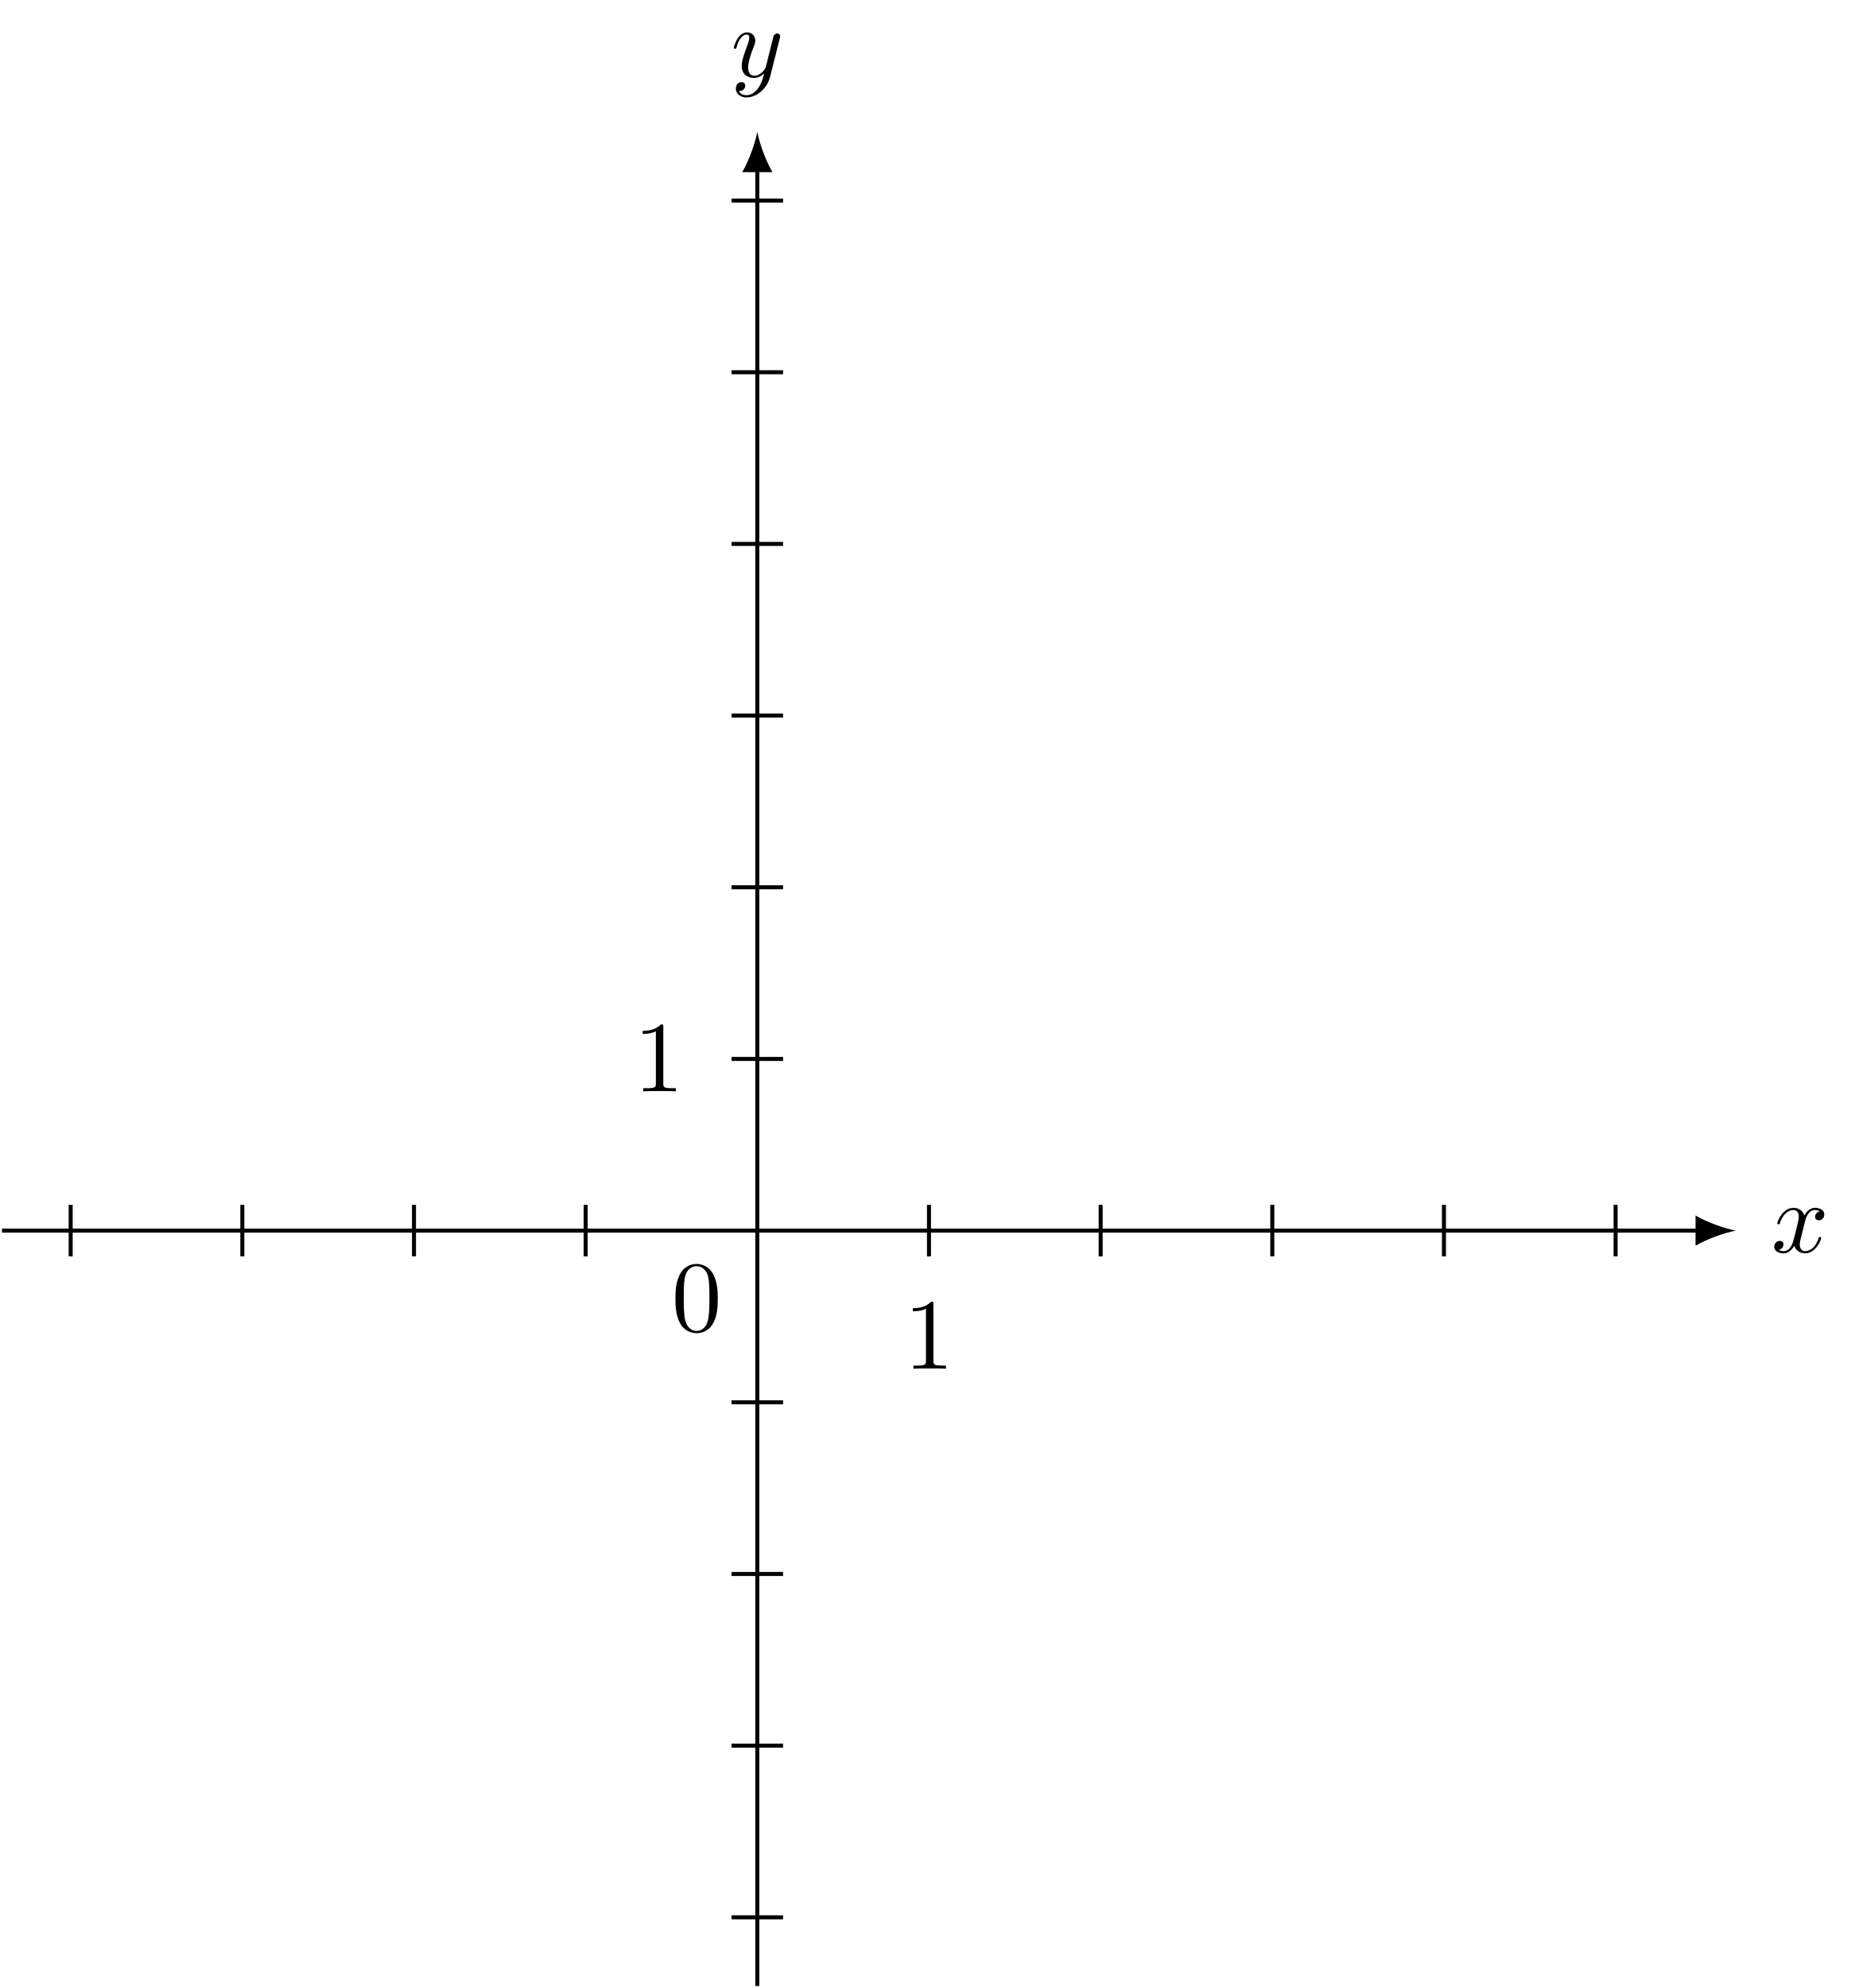
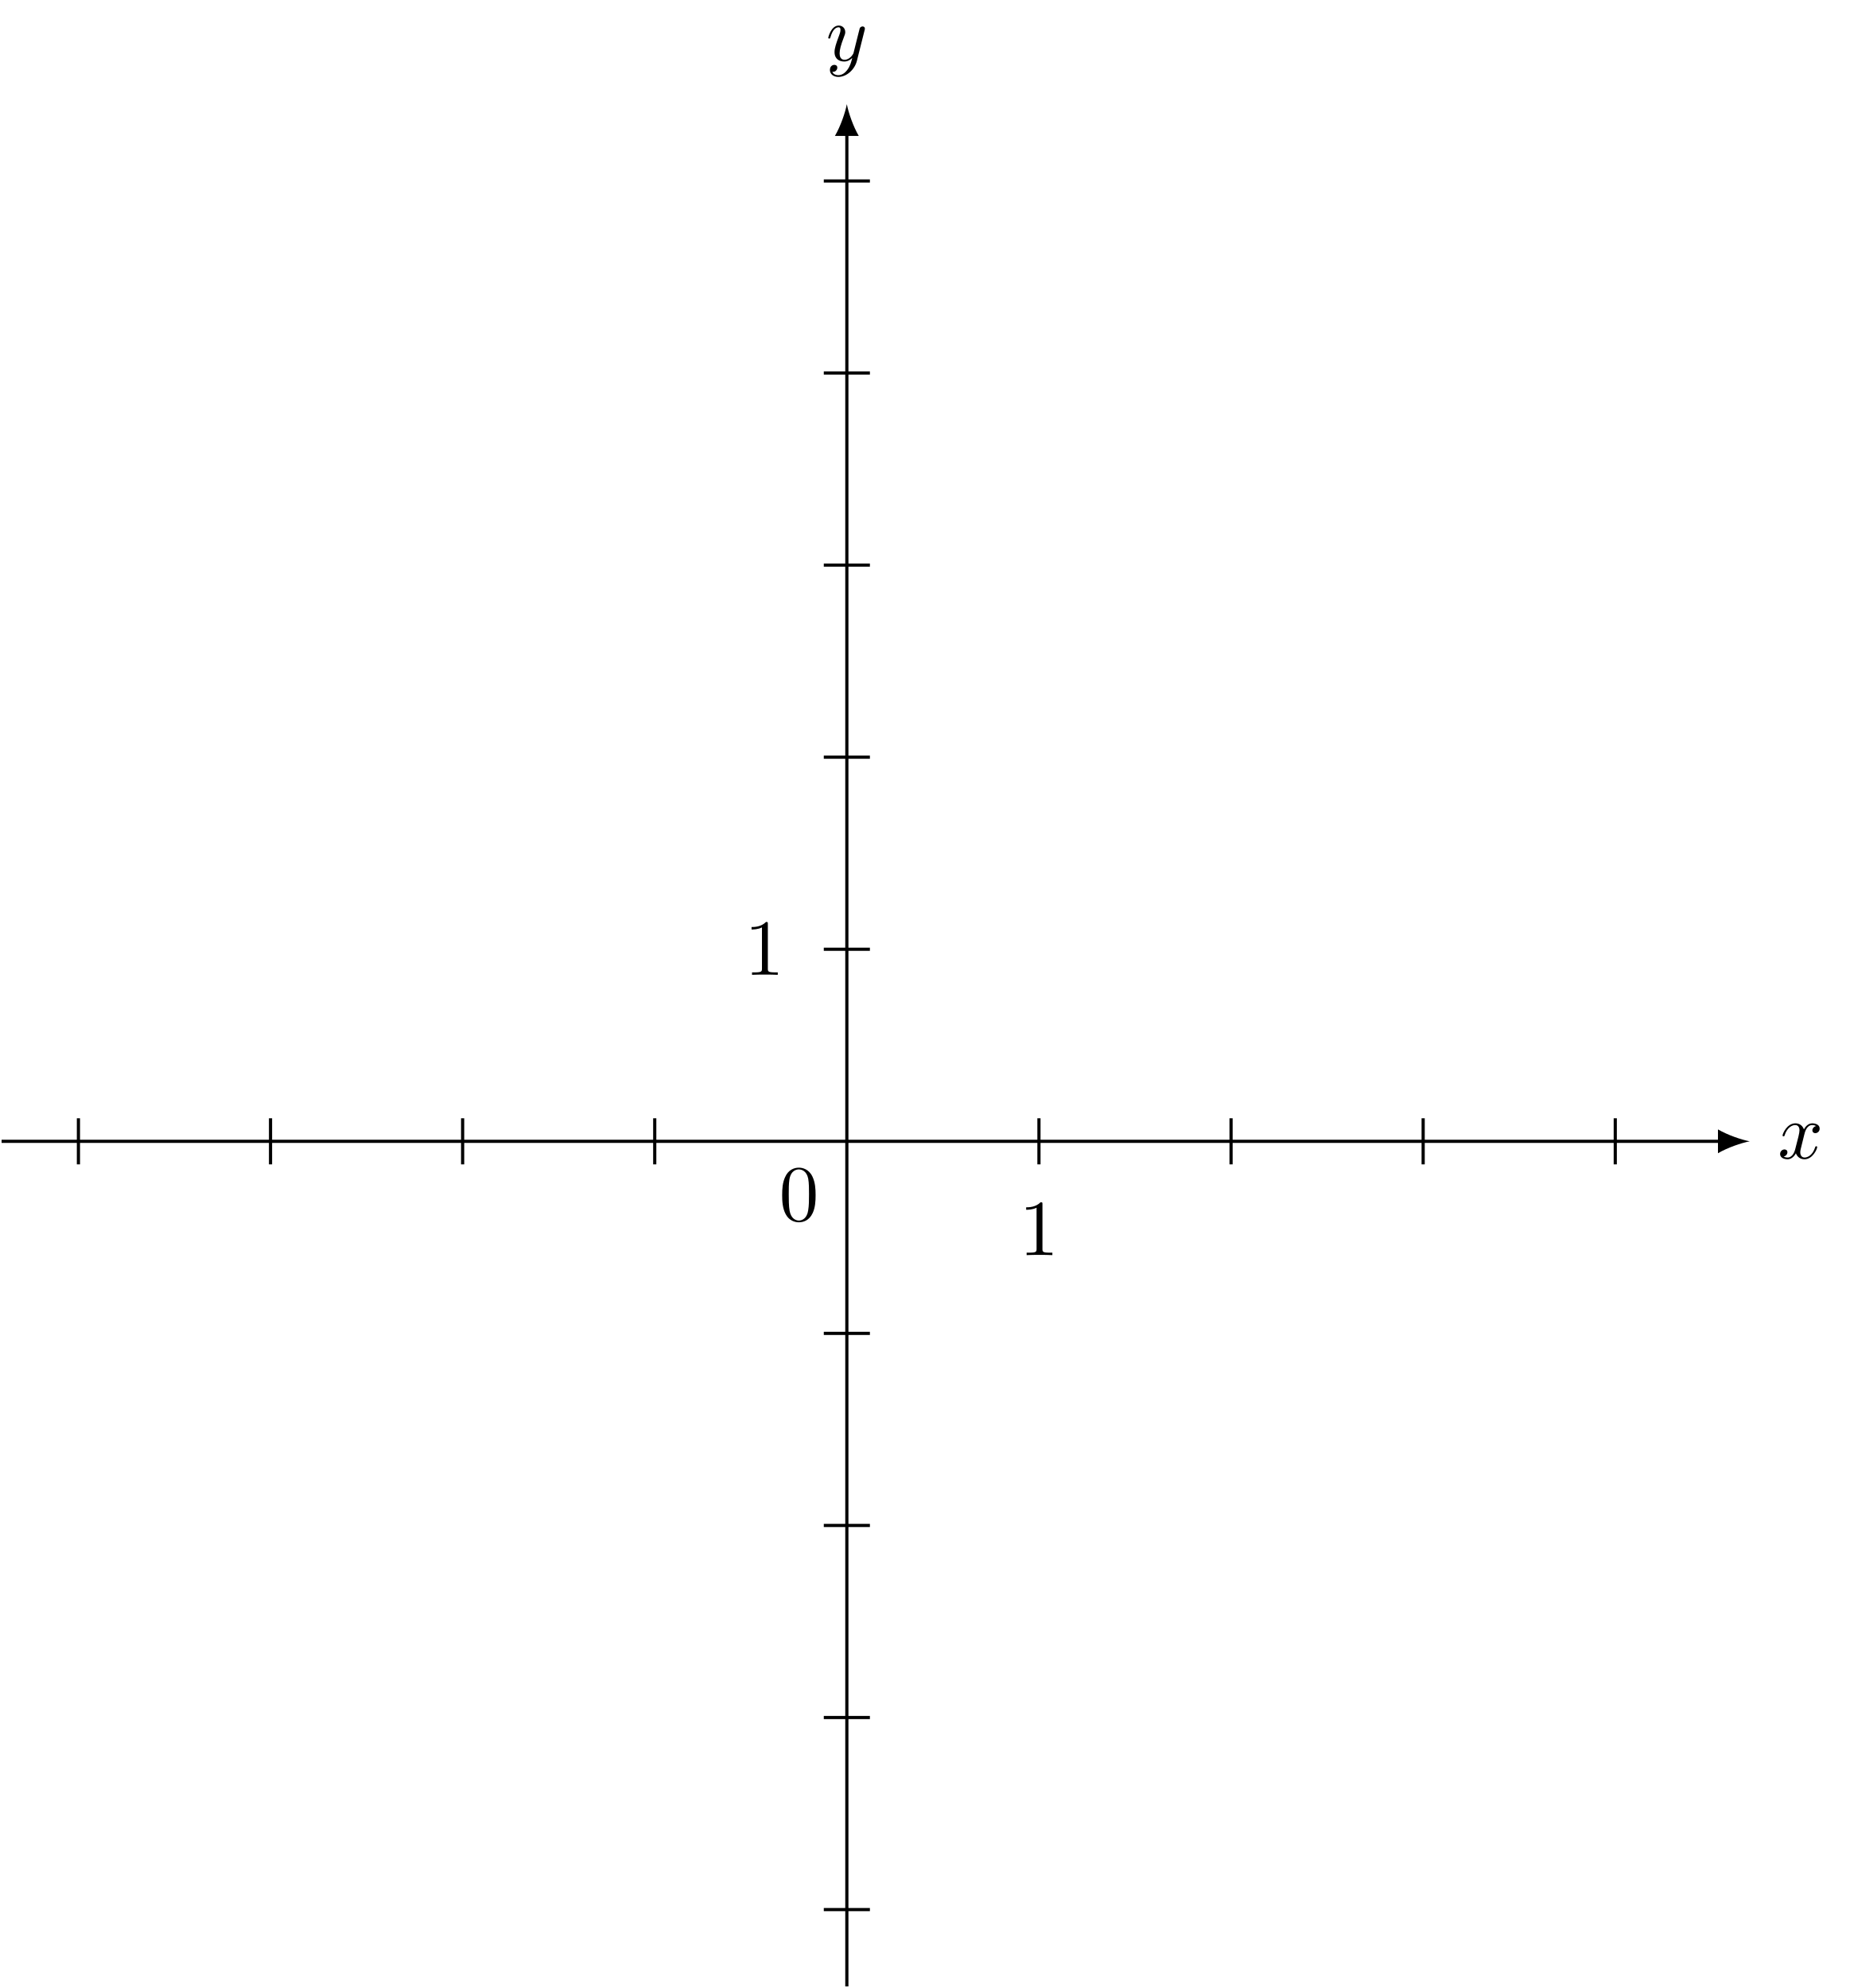
- <svg xmlns="http://www.w3.org/2000/svg" xmlns:xlink="http://www.w3.org/1999/xlink" version="1.1" width="184.515pt" height="196.953pt" viewBox="-70.007 -70.007 184.515 196.953">
+ <svg xmlns="http://www.w3.org/2000/svg" xmlns:xlink="http://www.w3.org/1999/xlink" version="1.1" width="231.995pt" height="249.393pt" viewBox="-70.007 -70.007 231.995 249.393">
  <defs>
    <path id="g1-48" d="M4.583-3.188C4.583-3.985 4.533-4.782 4.184-5.519C3.726-6.476 2.909-6.635 2.491-6.635C1.893-6.635 1.166-6.376 .757-5.45C.438-4.762 .389-3.985 .389-3.188C.389-2.441 .428-1.544 .837-.787C1.265 .02 1.993 .219 2.481 .219C3.019 .219 3.776 .01 4.214-.936C4.533-1.624 4.583-2.401 4.583-3.188ZM2.481 0C2.092 0 1.504-.249 1.325-1.205C1.215-1.803 1.215-2.72 1.215-3.308C1.215-3.945 1.215-4.603 1.295-5.141C1.484-6.326 2.232-6.416 2.481-6.416C2.809-6.416 3.467-6.237 3.656-5.25C3.756-4.692 3.756-3.935 3.756-3.308C3.756-2.56 3.756-1.883 3.646-1.245C3.497-.299 2.929 0 2.481 0Z" />
    <path id="g1-49" d="M2.929-6.376C2.929-6.615 2.929-6.635 2.7-6.635C2.082-5.998 1.205-5.998 .887-5.998V-5.689C1.086-5.689 1.674-5.689 2.192-5.948V-.787C2.192-.428 2.162-.309 1.265-.309H.946V0C1.295-.03 2.162-.03 2.56-.03S3.826-.03 4.174 0V-.309H3.856C2.959-.309 2.929-.418 2.929-.787V-6.376Z" />
    <path id="g0-120" d="M3.328-3.009C3.387-3.268 3.616-4.184 4.314-4.184C4.364-4.184 4.603-4.184 4.812-4.055C4.533-4.005 4.334-3.756 4.334-3.517C4.334-3.357 4.443-3.168 4.712-3.168C4.932-3.168 5.25-3.347 5.25-3.746C5.25-4.264 4.663-4.403 4.324-4.403C3.746-4.403 3.397-3.875 3.278-3.646C3.029-4.304 2.491-4.403 2.202-4.403C1.166-4.403 .598-3.118 .598-2.869C.598-2.77 .697-2.77 .717-2.77C.797-2.77 .827-2.79 .847-2.879C1.186-3.935 1.843-4.184 2.182-4.184C2.371-4.184 2.72-4.095 2.72-3.517C2.72-3.208 2.55-2.54 2.182-1.146C2.022-.528 1.674-.11 1.235-.11C1.176-.11 .946-.11 .737-.239C.986-.289 1.205-.498 1.205-.777C1.205-1.046 .986-1.126 .837-1.126C.538-1.126 .289-.867 .289-.548C.289-.09 .787 .11 1.225 .11C1.883 .11 2.242-.588 2.271-.648C2.391-.279 2.75 .11 3.347 .11C4.374 .11 4.941-1.176 4.941-1.425C4.941-1.524 4.852-1.524 4.822-1.524C4.732-1.524 4.712-1.484 4.692-1.415C4.364-.349 3.686-.11 3.367-.11C2.979-.11 2.819-.428 2.819-.767C2.819-.986 2.879-1.205 2.989-1.644L3.328-3.009Z" />
    <path id="g0-121" d="M4.842-3.796C4.882-3.935 4.882-3.955 4.882-4.025C4.882-4.204 4.742-4.294 4.593-4.294C4.493-4.294 4.334-4.234 4.244-4.085C4.224-4.035 4.144-3.726 4.105-3.547C4.035-3.288 3.965-3.019 3.905-2.75L3.457-.956C3.417-.807 2.989-.11 2.331-.11C1.823-.11 1.714-.548 1.714-.917C1.714-1.375 1.883-1.993 2.222-2.869C2.381-3.278 2.421-3.387 2.421-3.587C2.421-4.035 2.102-4.403 1.604-4.403C.658-4.403 .289-2.959 .289-2.869C.289-2.77 .389-2.77 .408-2.77C.508-2.77 .518-2.79 .568-2.949C.837-3.885 1.235-4.184 1.574-4.184C1.654-4.184 1.823-4.184 1.823-3.866C1.823-3.616 1.724-3.357 1.654-3.168C1.255-2.112 1.076-1.544 1.076-1.076C1.076-.189 1.704 .11 2.291 .11C2.68 .11 3.019-.06 3.298-.339C3.168 .179 3.049 .667 2.65 1.196C2.391 1.534 2.012 1.823 1.554 1.823C1.415 1.823 .966 1.793 .797 1.405C.956 1.405 1.086 1.405 1.225 1.285C1.325 1.196 1.425 1.066 1.425 .877C1.425 .568 1.156 .528 1.056 .528C.827 .528 .498 .687 .498 1.176C.498 1.674 .936 2.042 1.554 2.042C2.58 2.042 3.606 1.136 3.885 .01L4.842-3.796Z" />
  </defs>
  <g id="page1">
-     <g stroke-miterlimit="10" transform="translate(5.027047,51.9108)scale(0.996264,-0.996264)">
+     <g stroke-miterlimit="10" transform="translate(36.20808,73.17041)scale(0.996264,-0.996264)">
      <g fill="#000" stroke="#000">
        <g stroke-width="0.4">
-           <path d="M -75.116 0.0 L 93.709 0.0" fill="none" />
-           <g transform="translate(93.70938,0.0)">
+           <path d="M -106.414 0.0 L 110.069 0.0" fill="none" />
+           <g transform="translate(110.0695,0.0)">
            <path d=" M 3.6 0.0 C 2.533 0.2 0.8 0.8 -0.4 1.5 L -0.4 -1.5 C 0.8 -0.8 2.533 -0.2 3.6 0.0  " stroke="none" />
          </g>
-           <g transform="translate(100.8423,-2.15277)">
-             <g stroke="none" transform="scale(-1.00375,1.00375)translate(5.027047,51.9108)scale(-1,-1)">
+           <g transform="translate(117.2024,-2.15277)">
+             <g stroke="none" transform="scale(-1.00375,1.00375)translate(36.20808,73.17041)scale(-1,-1)">
              <g fill="#000">
                <g stroke="none">
-                   <use x="5.027" y="51.911" xlink:href="#g0-120" />
+                   <use x="36.208" y="73.17" xlink:href="#g0-120" />
                </g>
              </g>
            </g>
          </g>
-           <path d="M 0.0 -75.116 L 0.0 105.66" fill="none" />
-           <g transform="matrix(0.0,1.0,-1.0,0.0,0.0,105.6596)">
+           <path d="M 0.0 -106.414 L 0.0 126.999" fill="none" />
+           <g transform="matrix(0.0,1.0,-1.0,0.0,0.0,126.9989)">
            <path d=" M 3.6 0.0 C 2.533 0.2 0.8 0.8 -0.4 1.5 L -0.4 -1.5 C 0.8 -0.8 2.533 -0.2 3.6 0.0  " stroke="none" />
          </g>
-           <g transform="translate(-2.6308,114.7369)">
-             <g stroke="none" transform="scale(-1.00375,1.00375)translate(5.027047,51.9108)scale(-1,-1)">
+           <g transform="translate(-2.6308,136.0763)">
+             <g stroke="none" transform="scale(-1.00375,1.00375)translate(36.20808,73.17041)scale(-1,-1)">
              <g fill="#000">
                <g stroke="none">
-                   <use x="5.027" y="51.911" xlink:href="#g0-121" />
+                   <use x="36.208" y="73.17" xlink:href="#g0-121" />
                </g>
              </g>
            </g>
          </g>
-           <path d="M -68.287 -2.561 L -68.287 2.561" fill="none" />
-           <path d="M -51.215 -2.561 L -51.215 2.561" fill="none" />
-           <path d="M -34.144 -2.561 L -34.144 2.561" fill="none" />
-           <path d="M -17.072 -2.561 L -17.072 2.561" fill="none" />
-           <path d="M 17.072 -2.561 L 17.072 2.561" fill="none" />
-           <path d="M 34.144 -2.561 L 34.144 2.561" fill="none" />
-           <path d="M 51.215 -2.561 L 51.215 2.561" fill="none" />
-           <path d="M 68.287 -2.561 L 68.287 2.561" fill="none" />
-           <path d="M 85.359 -2.561 L 85.359 2.561" fill="none" />
-           <path d="M -2.561 -68.287 L 2.561 -68.287" fill="none" />
-           <path d="M -2.561 -51.215 L 2.561 -51.215" fill="none" />
-           <path d="M -2.561 -34.144 L 2.561 -34.144" fill="none" />
-           <path d="M -2.561 -17.072 L 2.561 -17.072" fill="none" />
-           <path d="M -2.561 17.072 L 2.561 17.072" fill="none" />
-           <path d="M -2.561 34.144 L 2.561 34.144" fill="none" />
-           <path d="M -2.561 51.215 L 2.561 51.215" fill="none" />
-           <path d="M -2.561 68.287 L 2.561 68.287" fill="none" />
-           <path d="M -2.561 85.359 L 2.561 85.359" fill="none" />
-           <path d="M -2.561 102.431 L 2.561 102.431" fill="none" />
+           <path d="M -96.74 -2.902 L -96.74 2.902" fill="none" />
+           <path d="M -72.555 -2.902 L -72.555 2.902" fill="none" />
+           <path d="M -48.37 -2.902 L -48.37 2.902" fill="none" />
+           <path d="M -24.185 -2.902 L -24.185 2.902" fill="none" />
+           <path d="M 24.185 -2.902 L 24.185 2.902" fill="none" />
+           <path d="M 48.37 -2.902 L 48.37 2.902" fill="none" />
+           <path d="M 72.555 -2.902 L 72.555 2.902" fill="none" />
+           <path d="M 96.74 -2.902 L 96.74 2.902" fill="none" />
+           <path d="M -2.902 -96.74 L 2.902 -96.74" fill="none" />
+           <path d="M -2.902 -72.555 L 2.902 -72.555" fill="none" />
+           <path d="M -2.902 -48.37 L 2.902 -48.37" fill="none" />
+           <path d="M -2.902 -24.185 L 2.902 -24.185" fill="none" />
+           <path d="M -2.902 24.185 L 2.902 24.185" fill="none" />
+           <path d="M -2.902 48.37 L 2.902 48.37" fill="none" />
+           <path d="M -2.902 72.555 L 2.902 72.555" fill="none" />
+           <path d="M -2.902 96.74 L 2.902 96.74" fill="none" />
+           <path d="M -2.902 120.925 L 2.902 120.925" fill="none" />
          <g transform="translate(-8.53297,-9.9774)">
-             <g stroke="none" transform="scale(-1.00375,1.00375)translate(5.027047,51.9108)scale(-1,-1)">
+             <g stroke="none" transform="scale(-1.00375,1.00375)translate(36.20808,73.17041)scale(-1,-1)">
              <g fill="#000">
                <g stroke="none">
-                   <use x="5.027" y="51.911" xlink:href="#g1-48" />
+                   <use x="36.208" y="73.17" xlink:href="#g1-48" />
                </g>
              </g>
            </g>
          </g>
-           <g transform="translate(14.57182,-13.73322)">
-             <g stroke="none" transform="scale(-1.00375,1.00375)translate(5.027047,51.9108)scale(-1,-1)">
+           <g transform="translate(21.685,-14.3305)">
+             <g stroke="none" transform="scale(-1.00375,1.00375)translate(36.20808,73.17041)scale(-1,-1)">
              <g fill="#000">
                <g stroke="none">
-                   <use x="5.027" y="51.911" xlink:href="#g1-49" />
+                   <use x="36.208" y="73.17" xlink:href="#g1-49" />
                </g>
              </g>
            </g>
          </g>
-           <g transform="translate(-12.28879,13.84961)">
-             <g stroke="none" transform="scale(-1.00375,1.00375)translate(5.027047,51.9108)scale(-1,-1)">
+           <g transform="translate(-12.88608,20.96278)">
+             <g stroke="none" transform="scale(-1.00375,1.00375)translate(36.20808,73.17041)scale(-1,-1)">
              <g fill="#000">
                <g stroke="none">
-                   <use x="5.027" y="51.911" xlink:href="#g1-49" />
+                   <use x="36.208" y="73.17" xlink:href="#g1-49" />
                </g>
              </g>
            </g>
          </g>
        </g>
      </g>
    </g>
  </g>
</svg>
